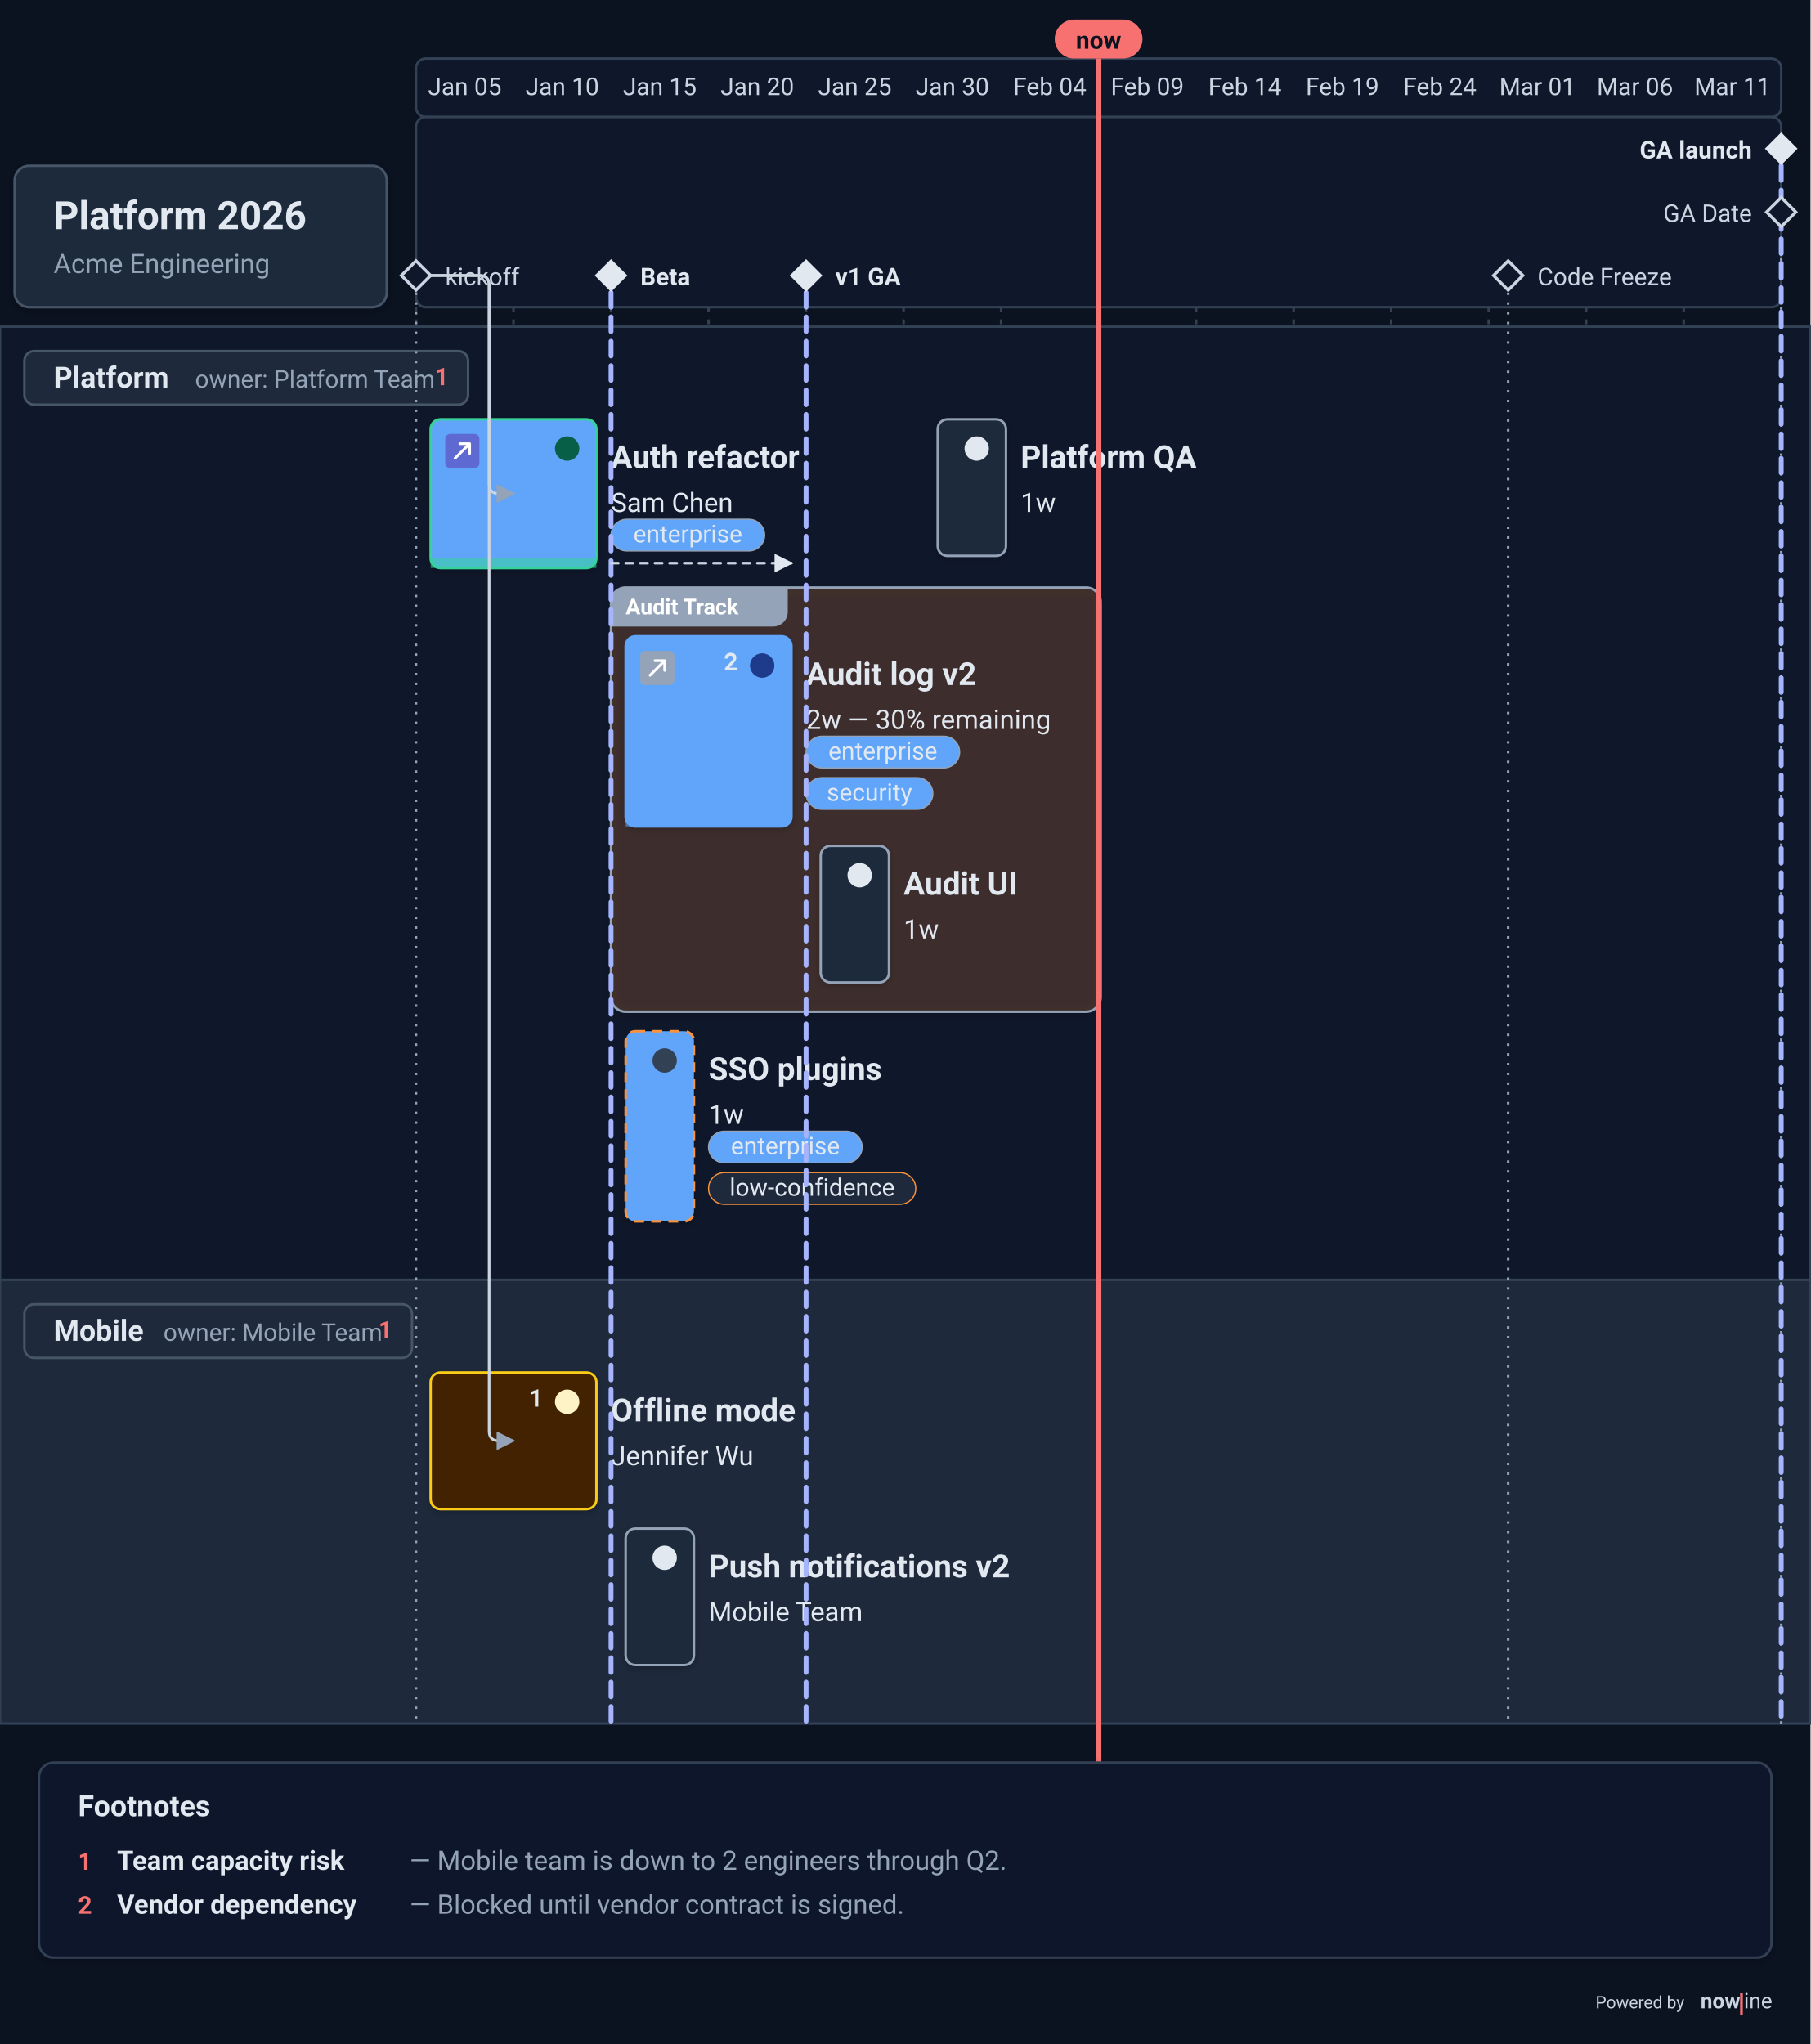
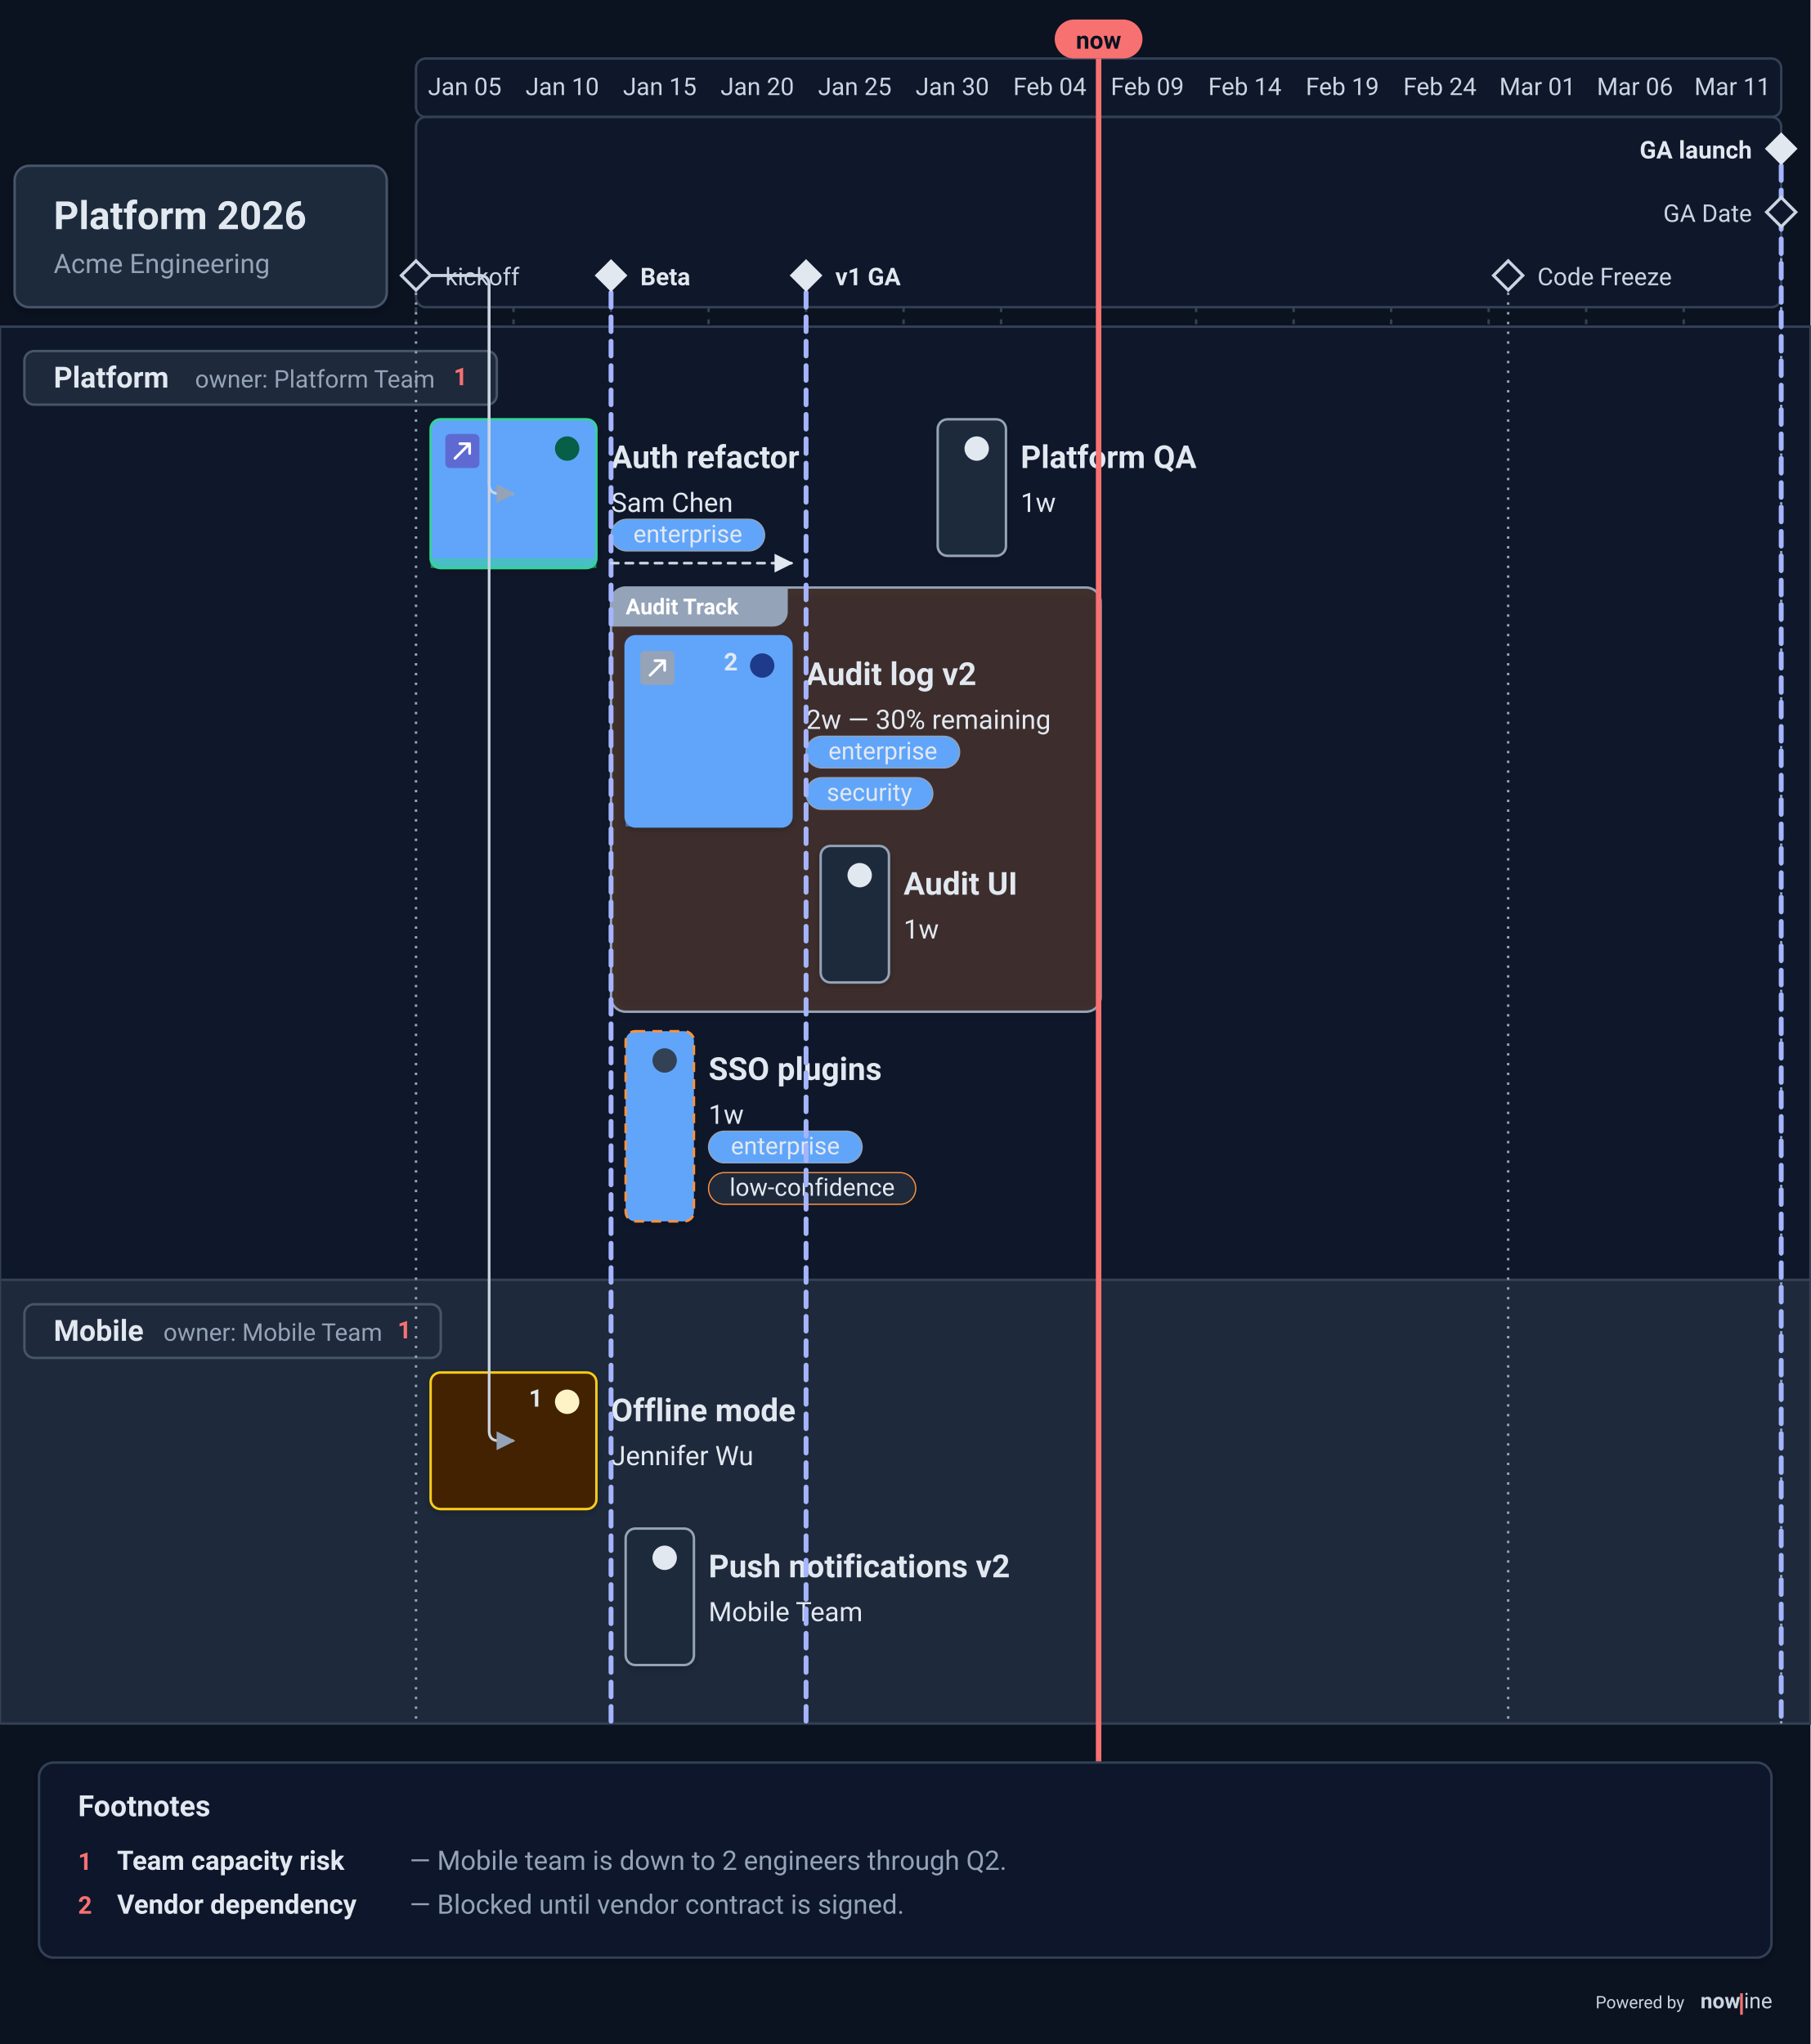
<svg xmlns="http://www.w3.org/2000/svg" data-generator="nowline" data-theme="dark" height="838.44" viewBox="0 0 742.64 838.44" width="742.64">
  <defs>
    <filter height="200%" id="nl-0-root-shadow-subtle" width="200%" x="-50%" y="-50%">
      <feGaussianBlur in="SourceAlpha" stdDeviation="1.5" />
      <feOffset dx="0" dy="1" result="offsetblur" />
      <feComponentTransfer>
        <feFuncA type="linear" slope="0.2" />
      </feComponentTransfer>
      <feMerge>
        <feMergeNode />
        <feMergeNode in="SourceGraphic" />
      </feMerge>
    </filter>
    <filter height="200%" id="nl-0-root-shadow-fuzzy" width="200%" x="-50%" y="-50%">
      <feGaussianBlur in="SourceAlpha" stdDeviation="5" />
      <feOffset dx="0" dy="3" result="offsetblur" />
      <feComponentTransfer>
        <feFuncA type="linear" slope="0.3" />
      </feComponentTransfer>
      <feMerge>
        <feMergeNode />
        <feMergeNode in="SourceGraphic" />
      </feMerge>
    </filter>
    <filter height="200%" id="nl-0-root-shadow-hard" width="200%" x="-50%" y="-50%">
      <feGaussianBlur in="SourceAlpha" stdDeviation="0" />
      <feOffset dx="2" dy="2" result="offsetblur" />
      <feComponentTransfer>
        <feFuncA type="linear" slope="0.45" />
      </feComponentTransfer>
      <feMerge>
        <feMergeNode />
        <feMergeNode in="SourceGraphic" />
      </feMerge>
    </filter>
    <marker id="nl-arrow" viewBox="0 0 10 10" refX="9" refY="5" markerWidth="7" markerHeight="7" orient="auto">
      <path d="M 0 0 L 10 5 L 0 10 z" fill="#94a3b8" />
    </marker>
    <marker id="nl-arrow-light" viewBox="0 0 10 10" refX="9" refY="5" markerWidth="7" markerHeight="7" orient="auto">
      <path d="M 0 0 L 10 5 L 0 10 z" fill="#64748b" />
    </marker>
    <marker id="nl-arrow-dark" viewBox="0 0 10 10" refX="9" refY="5" markerWidth="7" markerHeight="7" orient="auto">
      <path d="M 0 0 L 10 5 L 0 10 z" fill="#e2e8f0" />
    </marker>
  </defs>
  <rect fill="#0b1220" height="838.44" width="742.64" x="0" y="0" />
  <g data-layer="timeline">
    <rect fill="#0f172a" height="24" rx="4" ry="4" stroke="#334155" stroke-width="1" width="560" x="170.64" y="24" />
    <rect fill="#0f172a" height="78" rx="4" ry="4" stroke="#334155" stroke-width="1" width="560" x="170.64" y="48" />
    <text fill="#cbd5e1" font-family="system-ui, -apple-system, &quot;Segoe UI&quot;, Roboto, sans-serif" font-size="10" text-anchor="middle" x="190.64" y="39">Jan 05</text>
    <line stroke="#334155" stroke-dasharray="2 3" stroke-width="1" x1="170.64" x2="170.64" y1="126" y2="707" />
    <text fill="#cbd5e1" font-family="system-ui, -apple-system, &quot;Segoe UI&quot;, Roboto, sans-serif" font-size="10" text-anchor="middle" x="230.64" y="39">Jan 10</text>
    <line stroke="#334155" stroke-dasharray="2 3" stroke-width="1" x1="210.64" x2="210.64" y1="126" y2="707" />
    <text fill="#cbd5e1" font-family="system-ui, -apple-system, &quot;Segoe UI&quot;, Roboto, sans-serif" font-size="10" text-anchor="middle" x="270.64" y="39">Jan 15</text>
    <line stroke="#334155" stroke-dasharray="2 3" stroke-width="1" x1="250.64" x2="250.64" y1="126" y2="707" />
    <text fill="#cbd5e1" font-family="system-ui, -apple-system, &quot;Segoe UI&quot;, Roboto, sans-serif" font-size="10" text-anchor="middle" x="310.64" y="39">Jan 20</text>
    <line stroke="#334155" stroke-dasharray="2 3" stroke-width="1" x1="290.64" x2="290.64" y1="126" y2="707" />
    <text fill="#cbd5e1" font-family="system-ui, -apple-system, &quot;Segoe UI&quot;, Roboto, sans-serif" font-size="10" text-anchor="middle" x="350.64" y="39">Jan 25</text>
    <line stroke="#334155" stroke-dasharray="2 3" stroke-width="1" x1="330.64" x2="330.64" y1="126" y2="707" />
    <text fill="#cbd5e1" font-family="system-ui, -apple-system, &quot;Segoe UI&quot;, Roboto, sans-serif" font-size="10" text-anchor="middle" x="390.64" y="39">Jan 30</text>
    <line stroke="#334155" stroke-dasharray="2 3" stroke-width="1" x1="370.64" x2="370.64" y1="126" y2="707" />
    <text fill="#cbd5e1" font-family="system-ui, -apple-system, &quot;Segoe UI&quot;, Roboto, sans-serif" font-size="10" text-anchor="middle" x="430.64" y="39">Feb 04</text>
    <line stroke="#334155" stroke-dasharray="2 3" stroke-width="1" x1="410.64" x2="410.64" y1="126" y2="707" />
    <text fill="#cbd5e1" font-family="system-ui, -apple-system, &quot;Segoe UI&quot;, Roboto, sans-serif" font-size="10" text-anchor="middle" x="470.64" y="39">Feb 09</text>
    <line stroke="#334155" stroke-dasharray="2 3" stroke-width="1" x1="450.64" x2="450.64" y1="126" y2="707" />
    <text fill="#cbd5e1" font-family="system-ui, -apple-system, &quot;Segoe UI&quot;, Roboto, sans-serif" font-size="10" text-anchor="middle" x="510.64" y="39">Feb 14</text>
    <line stroke="#334155" stroke-dasharray="2 3" stroke-width="1" x1="490.64" x2="490.64" y1="126" y2="707" />
    <text fill="#cbd5e1" font-family="system-ui, -apple-system, &quot;Segoe UI&quot;, Roboto, sans-serif" font-size="10" text-anchor="middle" x="550.64" y="39">Feb 19</text>
    <line stroke="#334155" stroke-dasharray="2 3" stroke-width="1" x1="530.64" x2="530.64" y1="126" y2="707" />
    <text fill="#cbd5e1" font-family="system-ui, -apple-system, &quot;Segoe UI&quot;, Roboto, sans-serif" font-size="10" text-anchor="middle" x="590.64" y="39">Feb 24</text>
    <line stroke="#334155" stroke-dasharray="2 3" stroke-width="1" x1="570.64" x2="570.64" y1="126" y2="707" />
    <text fill="#cbd5e1" font-family="system-ui, -apple-system, &quot;Segoe UI&quot;, Roboto, sans-serif" font-size="10" text-anchor="middle" x="630.64" y="39">Mar 01</text>
    <line stroke="#334155" stroke-dasharray="2 3" stroke-width="1" x1="610.64" x2="610.64" y1="126" y2="707" />
    <text fill="#cbd5e1" font-family="system-ui, -apple-system, &quot;Segoe UI&quot;, Roboto, sans-serif" font-size="10" text-anchor="middle" x="670.64" y="39">Mar 06</text>
    <line stroke="#334155" stroke-dasharray="2 3" stroke-width="1" x1="650.64" x2="650.64" y1="126" y2="707" />
    <text fill="#cbd5e1" font-family="system-ui, -apple-system, &quot;Segoe UI&quot;, Roboto, sans-serif" font-size="10" text-anchor="middle" x="710.64" y="39">Mar 11</text>
    <line stroke="#334155" stroke-dasharray="2 3" stroke-width="1" x1="690.64" x2="690.64" y1="126" y2="707" />
    <line stroke="#334155" stroke-dasharray="2 3" stroke-width="1" x1="730.64" x2="730.64" y1="126" y2="707" />
  </g>
  <g data-id="platform" data-layer="swimlane">
    <rect fill="#0f172a" height="391" stroke="#334155" stroke-width="1" width="742.64" x="0" y="134" />
-     <rect fill="#1e293b" height="22" rx="4" ry="4" stroke="#475569" stroke-width="1" width="182" x="10" y="144" />
+     <rect fill="#1e293b" height="22" rx="4" ry="4" stroke="#475569" stroke-width="1" width="193.8" x="10" y="144" />
    <text fill="#e2e8f0" font-family="system-ui, -apple-system, &quot;Segoe UI&quot;, Roboto, sans-serif" font-size="12" font-weight="600" x="22" y="159">Platform</text>
    <text fill="#94a3b8" font-family="system-ui, -apple-system, &quot;Segoe UI&quot;, Roboto, sans-serif" font-size="10" x="80" y="159">owner: Platform Team</text>
-     <text fill="#f87171" font-family="system-ui, -apple-system, &quot;Segoe UI&quot;, Roboto, sans-serif" font-size="10" font-weight="700" text-anchor="end" x="184" y="158">1</text>
+     <text fill="#f87171" font-family="system-ui, -apple-system, &quot;Segoe UI&quot;, Roboto, sans-serif" font-size="10" font-weight="700" text-anchor="end" x="191.8" y="158">1</text>
    <g data-id="auth-refactor" data-layer="item">
      <rect fill="#60a5fa" filter="url(#nl-0-root-shadow-subtle)" height="61" rx="4" ry="4" stroke="#34d399" stroke-width="1" width="68" x="176.64" y="172" />
      <rect fill="#34d399" height="4" opacity="0.55" width="68" x="176.64" y="229" />
      <circle cx="232.64" cy="184" fill="#065f46" r="5" />
      <text fill="#e2e8f0" font-family="system-ui, -apple-system, &quot;Segoe UI&quot;, Roboto, sans-serif" font-size="13" font-weight="600" x="250.64" y="192">Auth refactor</text>
      <text fill="#e2e8f0" font-family="system-ui, -apple-system, &quot;Segoe UI&quot;, Roboto, sans-serif" font-size="11" x="250.64" y="210">Sam Chen</text>
      <a href="https://linear.app/acme/issue/ENG-123" rel="noopener" target="_blank">
        <rect fill="#5e6ad2" height="14" rx="2" ry="2" width="14" x="182.64" y="178" />
        <path d="M186.64 188 L192.64 182 M188.64 182 H192.64 V186" fill="none" stroke="#ffffff" stroke-linecap="round" stroke-linejoin="round" stroke-width="1.1" />
      </a>
      <rect fill="#60a5fa" height="13" rx="6.5" ry="6.5" stroke="#94a3b8" stroke-width="0.5" width="63" x="250.64" y="213" />
      <text fill="#e2e8f0" font-family="system-ui, -apple-system, &quot;Segoe UI&quot;, Roboto, sans-serif" font-size="10" font-style="normal" font-weight="400" text-anchor="middle" x="282.14" y="222.5">enterprise</text>
    </g>
    <g data-layer="parallel">
      <g data-id="audit-track" data-layer="group">
        <rect fill="#fb923c" fill-opacity="0.18" filter="url(#nl-0-root-shadow-subtle)" height="174" rx="6" ry="6" stroke="#94a3b8" stroke-width="1" width="200.84" x="250.64" y="241" />
        <path d="M256.64 241H323.14V251A6 6 0 0 1 317.14 257H250.64V247A6 6 0 0 1 256.64 241Z" fill="#94a3b8" />
        <text fill="#ffffff" font-family="system-ui, -apple-system, &quot;Segoe UI&quot;, Roboto, sans-serif" font-size="9" font-weight="600" x="256.64" y="252">Audit Track</text>
        <g data-id="audit-log" data-layer="item">
          <rect fill="#60a5fa" filter="url(#nl-0-root-shadow-subtle)" height="78" rx="4" ry="4" stroke="#60a5fa" stroke-width="1" width="68" x="256.64" y="261" />
          <rect fill="#60a5fa" height="4" opacity="0.55" width="47.6" x="256.64" y="335" />
          <circle cx="312.64" cy="273" fill="#1e3a8a" r="5" />
          <text fill="#e2e8f0" font-family="system-ui, -apple-system, &quot;Segoe UI&quot;, Roboto, sans-serif" font-size="13" font-weight="600" x="330.64" y="281">Audit log v2</text>
          <text fill="#e2e8f0" font-family="system-ui, -apple-system, &quot;Segoe UI&quot;, Roboto, sans-serif" font-size="11" x="330.64" y="299">2w — 30% remaining</text>
          <text fill="#e2e8f0" font-family="system-ui, -apple-system, &quot;Segoe UI&quot;, Roboto, sans-serif" font-size="10" font-weight="700" text-anchor="end" x="302.64" y="275">2</text>
          <a href="https://wiki.acme.com/audit" rel="noopener" target="_blank">
            <rect fill="#94a3b8" height="14" rx="2" ry="2" width="14" x="262.64" y="267" />
            <path d="M266.64 277 L272.64 271 M268.64 271 H272.64 V275" fill="none" stroke="#ffffff" stroke-linecap="round" stroke-linejoin="round" stroke-width="1.1" />
          </a>
          <rect fill="#60a5fa" height="13" rx="6.5" ry="6.5" stroke="#94a3b8" stroke-width="0.5" width="63" x="330.64" y="302" />
          <text fill="#e2e8f0" font-family="system-ui, -apple-system, &quot;Segoe UI&quot;, Roboto, sans-serif" font-size="10" font-style="normal" font-weight="400" text-anchor="middle" x="362.14" y="311.5">enterprise</text>
          <rect fill="#60a5fa" height="13" rx="6.5" ry="6.5" stroke="#94a3b8" stroke-width="0.5" width="52" x="330.64" y="319" />
          <text fill="#e2e8f0" font-family="system-ui, -apple-system, &quot;Segoe UI&quot;, Roboto, sans-serif" font-size="10" font-style="normal" font-weight="400" text-anchor="middle" x="356.64" y="328.5">security</text>
        </g>
        <g data-id="audit-ui" data-layer="item">
          <rect fill="#1e293b" filter="url(#nl-0-root-shadow-subtle)" height="56" rx="4" ry="4" stroke="#94a3b8" stroke-width="1" width="28" x="336.64" y="347" />
          <circle cx="352.64" cy="359" fill="#e2e8f0" r="5" />
          <text fill="#e2e8f0" font-family="system-ui, -apple-system, &quot;Segoe UI&quot;, Roboto, sans-serif" font-size="13" font-weight="600" x="370.64" y="367">Audit UI</text>
          <text fill="#e2e8f0" font-family="system-ui, -apple-system, &quot;Segoe UI&quot;, Roboto, sans-serif" font-size="11" x="370.64" y="385">1w</text>
        </g>
      </g>
      <g data-id="sso" data-layer="item">
        <rect fill="#60a5fa" filter="url(#nl-0-root-shadow-subtle)" height="78" rx="4" ry="4" stroke="#fb923c" stroke-dasharray="4 3" stroke-width="1" width="28" x="256.64" y="423" />
        <circle cx="272.64" cy="435" fill="#334155" r="5" />
        <text fill="#e2e8f0" font-family="system-ui, -apple-system, &quot;Segoe UI&quot;, Roboto, sans-serif" font-size="13" font-weight="600" x="290.64" y="443">SSO plugins</text>
        <text fill="#e2e8f0" font-family="system-ui, -apple-system, &quot;Segoe UI&quot;, Roboto, sans-serif" font-size="11" x="290.64" y="461">1w</text>
        <rect fill="#60a5fa" height="13" rx="6.5" ry="6.5" stroke="#94a3b8" stroke-width="0.5" width="63" x="290.64" y="464" />
        <text fill="#e2e8f0" font-family="system-ui, -apple-system, &quot;Segoe UI&quot;, Roboto, sans-serif" font-size="10" font-style="normal" font-weight="400" text-anchor="middle" x="322.14" y="473.5">enterprise</text>
        <rect fill="#1e293b" height="13" rx="6.5" ry="6.5" stroke="#fb923c" stroke-width="0.5" width="85" x="290.64" y="481" />
        <text fill="#e2e8f0" font-family="system-ui, -apple-system, &quot;Segoe UI&quot;, Roboto, sans-serif" font-size="10" font-style="normal" font-weight="400" text-anchor="middle" x="333.14" y="490.5">low-confidence</text>
      </g>
    </g>
    <g data-id="platform-qa" data-layer="item">
      <rect fill="#1e293b" filter="url(#nl-0-root-shadow-subtle)" height="56" rx="4" ry="4" stroke="#94a3b8" stroke-width="1" width="28" x="384.64" y="172" />
      <circle cx="400.64" cy="184" fill="#e2e8f0" r="5" />
      <text fill="#e2e8f0" font-family="system-ui, -apple-system, &quot;Segoe UI&quot;, Roboto, sans-serif" font-size="13" font-weight="600" x="418.64" y="192">Platform QA</text>
      <text fill="#e2e8f0" font-family="system-ui, -apple-system, &quot;Segoe UI&quot;, Roboto, sans-serif" font-size="11" x="418.64" y="210">1w</text>
    </g>
  </g>
  <g data-id="mobile" data-layer="swimlane">
    <rect fill="#1e293b" height="182" stroke="#334155" stroke-width="1" width="742.64" x="0" y="525" />
-     <rect fill="#1e293b" height="22" rx="4" ry="4" stroke="#475569" stroke-width="1" width="159" x="10" y="535" />
+     <rect fill="#1e293b" height="22" rx="4" ry="4" stroke="#475569" stroke-width="1" width="170.8" x="10" y="535" />
    <text fill="#e2e8f0" font-family="system-ui, -apple-system, &quot;Segoe UI&quot;, Roboto, sans-serif" font-size="12" font-weight="600" x="22" y="550">Mobile</text>
    <text fill="#94a3b8" font-family="system-ui, -apple-system, &quot;Segoe UI&quot;, Roboto, sans-serif" font-size="10" x="67" y="550">owner: Mobile Team</text>
-     <text fill="#f87171" font-family="system-ui, -apple-system, &quot;Segoe UI&quot;, Roboto, sans-serif" font-size="10" font-weight="700" text-anchor="end" x="161" y="549">1</text>
+     <text fill="#f87171" font-family="system-ui, -apple-system, &quot;Segoe UI&quot;, Roboto, sans-serif" font-size="10" font-weight="700" text-anchor="end" x="168.8" y="549">1</text>
    <g data-id="offline" data-layer="item">
      <rect fill="#422006" filter="url(#nl-0-root-shadow-subtle)" height="56" rx="4" ry="4" stroke="#facc15" stroke-width="1" width="68" x="176.64" y="563" />
      <circle cx="232.64" cy="575" fill="#fef3c7" r="5" />
      <text fill="#e2e8f0" font-family="system-ui, -apple-system, &quot;Segoe UI&quot;, Roboto, sans-serif" font-size="13" font-weight="600" x="250.64" y="583">Offline mode</text>
      <text fill="#e2e8f0" font-family="system-ui, -apple-system, &quot;Segoe UI&quot;, Roboto, sans-serif" font-size="11" x="250.64" y="601">Jennifer Wu</text>
      <text fill="#e2e8f0" font-family="system-ui, -apple-system, &quot;Segoe UI&quot;, Roboto, sans-serif" font-size="10" font-weight="700" text-anchor="end" x="222.64" y="577">1</text>
    </g>
    <g data-id="push-v2" data-layer="item">
      <rect fill="#1e293b" filter="url(#nl-0-root-shadow-subtle)" height="56" rx="4" ry="4" stroke="#94a3b8" stroke-width="1" width="28" x="256.64" y="627" />
      <circle cx="272.64" cy="639" fill="#e2e8f0" r="5" />
      <text fill="#e2e8f0" font-family="system-ui, -apple-system, &quot;Segoe UI&quot;, Roboto, sans-serif" font-size="13" font-weight="600" x="290.64" y="647">Push notifications v2</text>
      <text fill="#e2e8f0" font-family="system-ui, -apple-system, &quot;Segoe UI&quot;, Roboto, sans-serif" font-size="11" x="290.64" y="665">Mobile Team</text>
    </g>
  </g>
  <path d="M170.64 113 L196.64 113 Q200.64 113 200.64 117 L200.64 198.5 Q200.64 202.5 204.64 202.5 L210.64 202.5" fill="none" marker-end="url(#nl-arrow)" stroke="#cbd5e1" stroke-linejoin="round" stroke-width="1.1" />
  <path d="M170.64 113 L196.64 113 Q200.64 113 200.64 117 L200.64 587 Q200.64 591 204.64 591 L210.64 591" fill="none" marker-end="url(#nl-arrow)" stroke="#cbd5e1" stroke-linejoin="round" stroke-width="1.1" />
  <line stroke="#94a3b8" stroke-dasharray="1 3" stroke-width="1" x1="170.64" x2="170.64" y1="120" y2="707" />
  <line stroke="#94a3b8" stroke-dasharray="1 3" stroke-width="1" x1="618.64" x2="618.64" y1="120" y2="707" />
  <line stroke="#94a3b8" stroke-dasharray="1 3" stroke-width="1" x1="730.64" x2="730.64" y1="94" y2="707" />
  <line stroke="#a5b4fc" stroke-dasharray="6 4" stroke-linecap="round" stroke-width="2" x1="250.64" x2="250.64" y1="120" y2="707" />
  <line stroke="#a5b4fc" stroke-dasharray="6 4" stroke-linecap="round" stroke-width="2" x1="330.64" x2="330.64" y1="120" y2="707" />
  <path d="M250.64 231 H324.64" fill="none" marker-end="url(#nl-arrow-dark)" stroke="#cbd5e1" stroke-dasharray="3 3" stroke-linecap="round" stroke-width="1.1" />
  <line stroke="#a5b4fc" stroke-dasharray="6 4" stroke-linecap="round" stroke-width="2" x1="730.64" x2="730.64" y1="68" y2="707" />
  <g data-id="kickoff" data-layer="anchor">
    <path d="M170.64 107 L176.64 113 L170.64 119 L164.64 113 Z" fill="#0f172a" stroke="#cbd5e1" stroke-width="1.25" />
    <text fill="#cbd5e1" font-family="system-ui, -apple-system, &quot;Segoe UI&quot;, Roboto, sans-serif" font-size="10" x="182.64" y="117">kickoff</text>
  </g>
  <g data-id="code-freeze" data-layer="anchor">
    <path d="M618.64 107 L624.64 113 L618.64 119 L612.64 113 Z" fill="#0f172a" stroke="#cbd5e1" stroke-width="1.25" />
    <text fill="#cbd5e1" font-family="system-ui, -apple-system, &quot;Segoe UI&quot;, Roboto, sans-serif" font-size="10" x="630.64" y="117">Code Freeze</text>
  </g>
  <g data-id="ga-date" data-layer="anchor">
    <path d="M730.64 81 L736.64 87 L730.64 93 L724.64 87 Z" fill="#0f172a" stroke="#cbd5e1" stroke-width="1.25" />
    <text fill="#cbd5e1" font-family="system-ui, -apple-system, &quot;Segoe UI&quot;, Roboto, sans-serif" font-size="10" text-anchor="end" x="718.64" y="91">GA Date</text>
  </g>
  <g data-id="beta" data-layer="milestone">
    <path d="M250.64 107 L256.64 113 L250.64 119 L244.64 113 Z" fill="#e2e8f0" stroke="#e2e8f0" stroke-width="1" />
    <text fill="#e2e8f0" font-family="system-ui, -apple-system, &quot;Segoe UI&quot;, Roboto, sans-serif" font-size="10" font-weight="600" x="262.64" y="117">Beta</text>
  </g>
  <g data-id="v1-ga" data-layer="milestone">
    <path d="M330.64 107 L336.64 113 L330.64 119 L324.64 113 Z" fill="#e2e8f0" stroke="#e2e8f0" stroke-width="1" />
    <text fill="#e2e8f0" font-family="system-ui, -apple-system, &quot;Segoe UI&quot;, Roboto, sans-serif" font-size="10" font-weight="600" x="342.64" y="117">v1 GA</text>
  </g>
  <g data-id="ga-launch" data-layer="milestone">
    <path d="M730.64 55 L736.64 61 L730.64 67 L724.64 61 Z" fill="#e2e8f0" stroke="#e2e8f0" stroke-width="1" />
    <text fill="#e2e8f0" font-family="system-ui, -apple-system, &quot;Segoe UI&quot;, Roboto, sans-serif" font-size="10" font-weight="600" text-anchor="end" x="718.64" y="65">GA launch</text>
  </g>
  <g data-layer="nowline">
    <line stroke="#f87171" stroke-width="2.25" x1="450.64" x2="450.64" y1="24" y2="803" />
    <rect fill="#f87171" height="16" rx="8" ry="8" width="36" x="432.64" y="8" />
    <text fill="#0b1220" font-family="system-ui, -apple-system, &quot;Segoe UI&quot;, Roboto, sans-serif" font-size="10" font-weight="700" text-anchor="middle" x="450.64" y="20">now</text>
  </g>
  <g data-layer="footnotes">
    <rect fill="#0f172a" filter="url(#nl-0-root-shadow-subtle)" height="80" rx="6" ry="6" stroke="#334155" stroke-width="1" width="710.64" x="16" y="723" />
    <text fill="#e2e8f0" font-family="system-ui, -apple-system, &quot;Segoe UI&quot;, Roboto, sans-serif" font-size="12" font-weight="700" x="32" y="745">Footnotes</text>
    <text fill="#f87171" font-family="system-ui, -apple-system, &quot;Segoe UI&quot;, Roboto, sans-serif" font-size="10" font-weight="700" x="32" y="767">1</text>
    <text fill="#e2e8f0" font-family="system-ui, -apple-system, &quot;Segoe UI&quot;, Roboto, sans-serif" font-size="11" font-weight="600" x="48" y="767">Team capacity risk</text>
    <text fill="#94a3b8" font-family="system-ui, -apple-system, &quot;Segoe UI&quot;, Roboto, sans-serif" font-size="11" x="168" y="767">— Mobile team is down to 2 engineers through Q2.</text>
    <text fill="#f87171" font-family="system-ui, -apple-system, &quot;Segoe UI&quot;, Roboto, sans-serif" font-size="10" font-weight="700" x="32" y="785">2</text>
    <text fill="#e2e8f0" font-family="system-ui, -apple-system, &quot;Segoe UI&quot;, Roboto, sans-serif" font-size="11" font-weight="600" x="48" y="785">Vendor dependency</text>
    <text fill="#94a3b8" font-family="system-ui, -apple-system, &quot;Segoe UI&quot;, Roboto, sans-serif" font-size="11" x="168" y="785">— Blocked until vendor contract is signed.</text>
  </g>
  <g data-id="nl-0-root-header" data-layer="header">
    <rect fill="#1e293b" filter="url(#nl-0-root-shadow-subtle)" height="58" rx="6" ry="6" stroke="#475569" stroke-width="1" width="152.64" x="6" y="68" />
    <text fill="#e2e8f0" font-family="system-ui, -apple-system, &quot;Segoe UI&quot;, Roboto, sans-serif" font-size="16" font-weight="600" x="22" y="94">Platform 2026</text>
    <text fill="#94a3b8" font-family="system-ui, -apple-system, &quot;Segoe UI&quot;, Roboto, sans-serif" font-size="11" x="22" y="112">Acme Engineering</text>
  </g>
  <a aria-label="Powered by nowline" href="https://nowline.io" rel="noopener" target="_blank">
    <g data-layer="attribution">
      <g transform="translate(654.48 815) scale(0.22)">
        <text fill="#cbd5e1" font-family="system-ui, -apple-system, &quot;Segoe UI&quot;, Roboto, sans-serif" font-size="32" font-weight="400" x="0" y="40">Powered by</text>
        <text fill="#cbd5e1" font-family="system-ui, -apple-system, &quot;Segoe UI&quot;, Roboto, sans-serif" font-size="40" font-weight="700" x="195.6" y="40">now</text>
        <rect fill="#f87171" height="40" width="5" x="269.6" y="12" />
        <text fill="#cbd5e1" font-family="system-ui, -apple-system, &quot;Segoe UI&quot;, Roboto, sans-serif" font-size="40" font-weight="400" x="276.6" y="40">ine</text>
      </g>
    </g>
  </a>
</svg>
